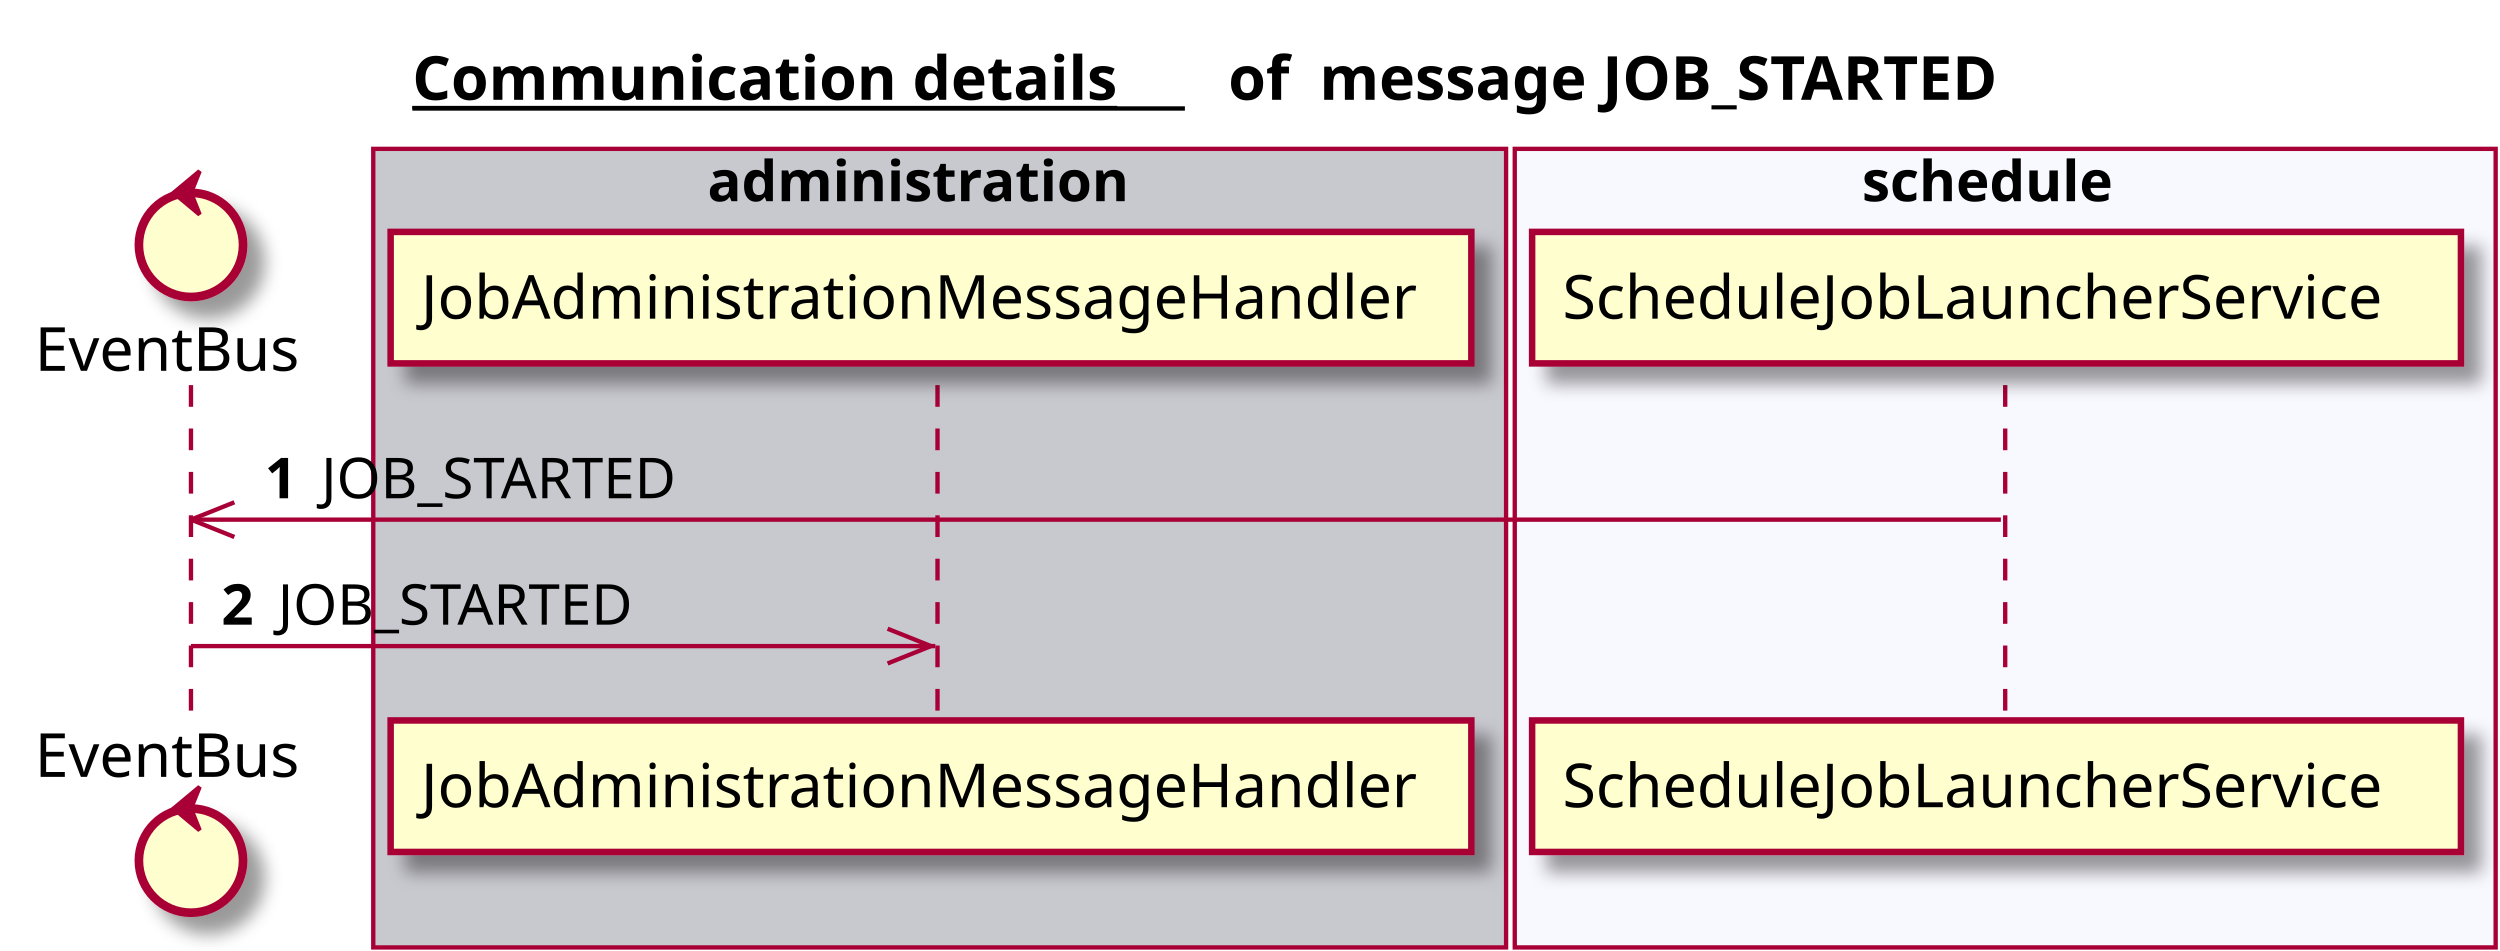
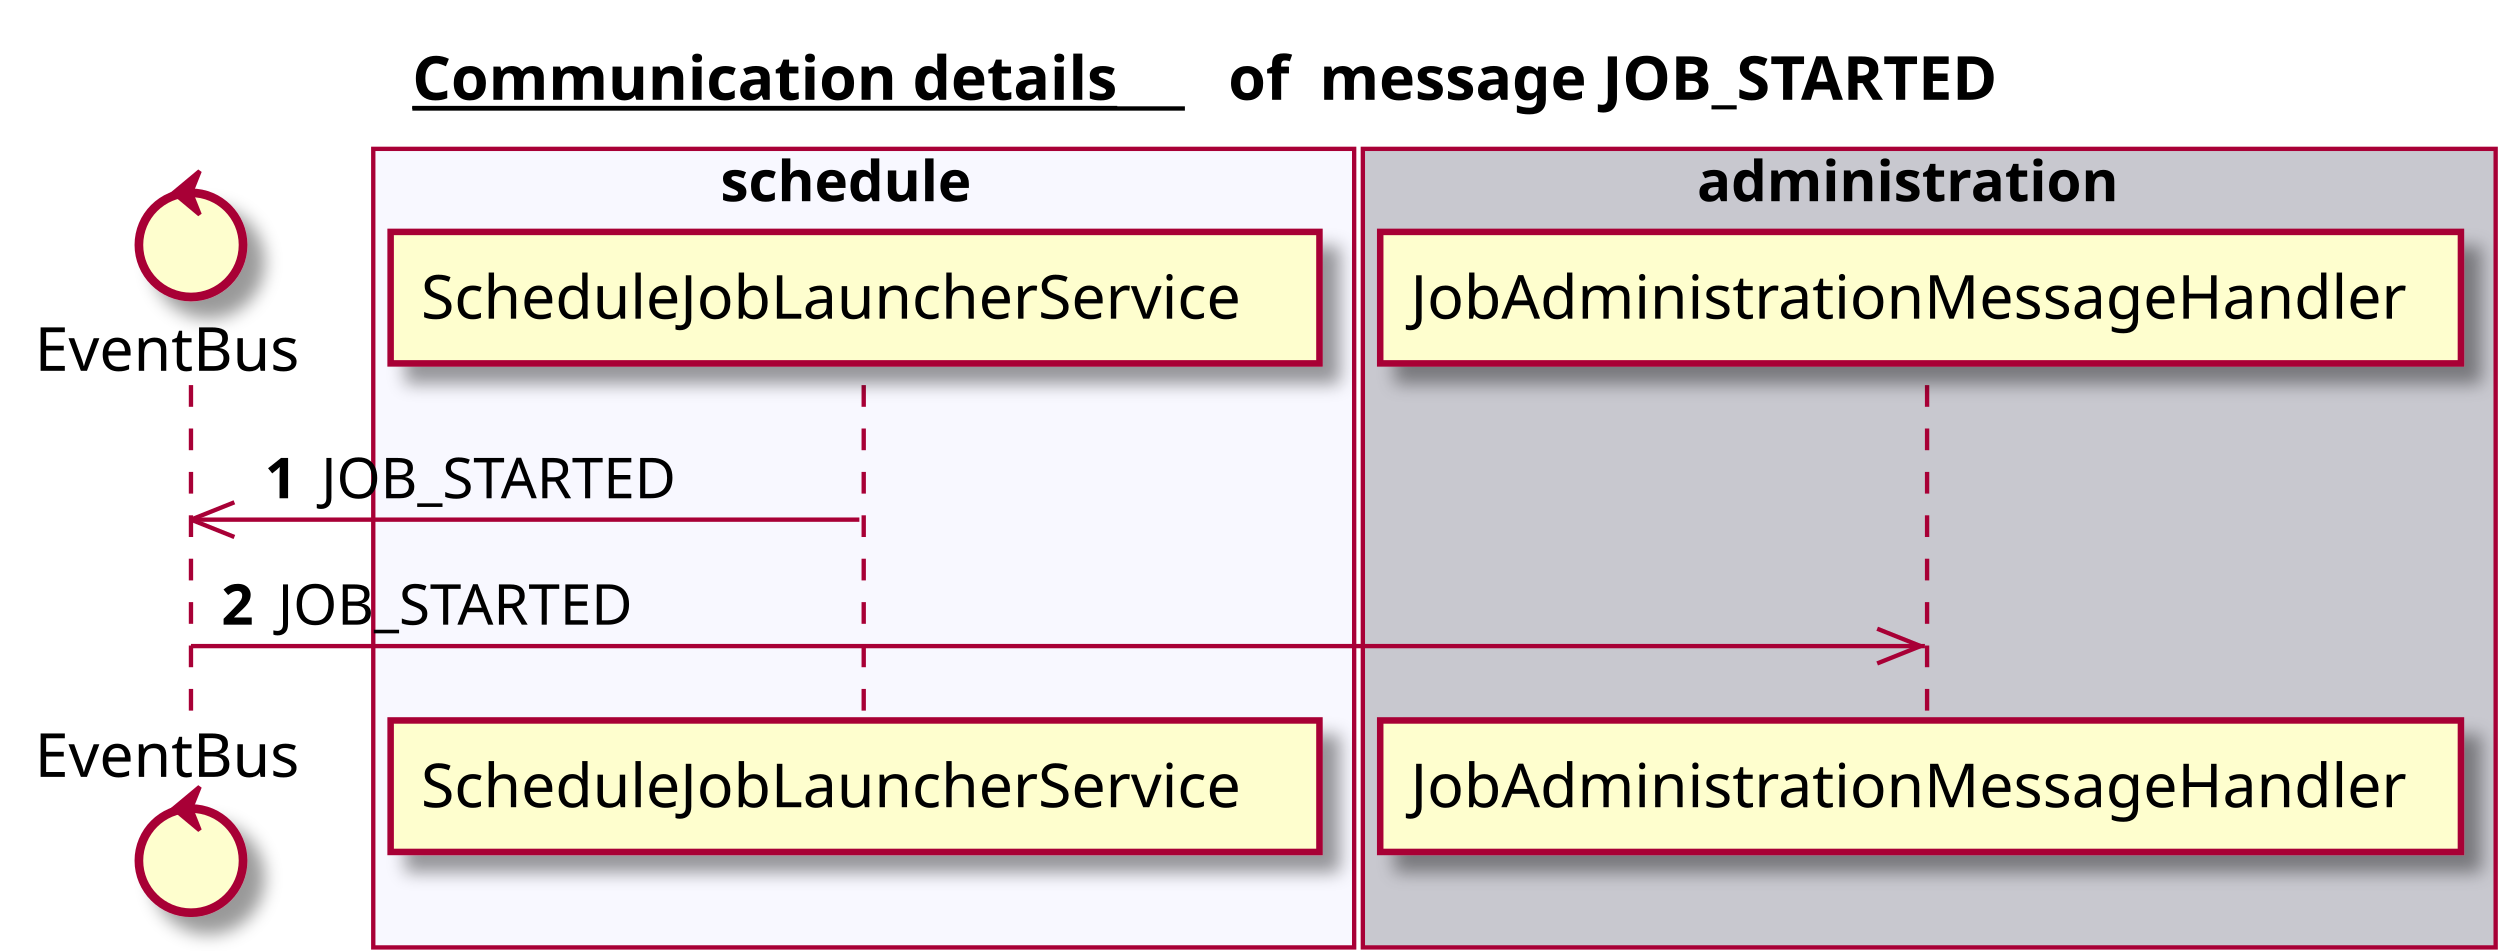
<svg xmlns="http://www.w3.org/2000/svg" contentScriptType="application/ecmascript" contentStyleType="text/css" height="219px" preserveAspectRatio="none" style="width:576px;height:219px;" version="1.1" viewBox="0 0 576 219" width="576px" zoomAndPan="magnify">
  <defs>
-     <filter height="300%" id="ffz1sqi" width="300%" x="-1" y="-1">
+     <filter height="300%" id="fiih9fm" width="300%" x="-1" y="-1">
      <feGaussianBlur result="blurOut" stdDeviation="2.0" />
      <feColorMatrix in="blurOut" result="blurOut2" type="matrix" values="0 0 0 0 0 0 0 0 0 0 0 0 0 0 0 0 0 0 .4 0" />
      <feOffset dx="4.0" dy="4.0" in="blurOut2" result="blurOut3" />
      <feBlend in="SourceGraphic" in2="blurOut3" mode="normal" />
    </filter>
  </defs>
  <g>
    <text fill="#000000" font-family="sans-serif" font-size="14" font-weight="bold" lengthAdjust="spacingAndGlyphs" text-decoration="underline" textLength="178" x="95" y="22.995">Communication details</text>
    <line style="stroke: #000000; stroke-width: 1.0;" x1="95" x2="273" y1="24.995" y2="24.995" />
    <text fill="#000000" font-family="sans-serif" font-size="14" font-weight="bold" lengthAdjust="spacingAndGlyphs" textLength="16" x="283" y="22.995">of</text>
    <text fill="#000000" font-family="sans-serif" font-size="14" font-weight="bold" lengthAdjust="spacingAndGlyphs" textLength="180" x="304" y="22.995">message JOB_STARTED</text>
-     <rect fill="#C8C8CF" height="183.992" style="stroke: #A80036; stroke-width: 1.0;" width="261" x="86" y="34.297" />
-     <text fill="#000000" font-family="sans-serif" font-size="13" font-weight="bold" lengthAdjust="spacingAndGlyphs" textLength="107" x="163" y="46.364">administration</text>
-     <rect fill="#F8F8FF" height="183.992" style="stroke: #A80036; stroke-width: 1.0;" width="226" x="349" y="34.297" />
-     <text fill="#000000" font-family="sans-serif" font-size="13" font-weight="bold" lengthAdjust="spacingAndGlyphs" textLength="66" x="429" y="46.364">schedule</text>
+     <rect fill="#F8F8FF" height="183.992" style="stroke: #A80036; stroke-width: 1.0;" width="226" x="86" y="34.297" />
+     <text fill="#000000" font-family="sans-serif" font-size="13" font-weight="bold" lengthAdjust="spacingAndGlyphs" textLength="66" x="166" y="46.364">schedule</text>
+     <rect fill="#C8C8CF" height="183.992" style="stroke: #A80036; stroke-width: 1.0;" width="261" x="314" y="34.297" />
+     <text fill="#000000" font-family="sans-serif" font-size="13" font-weight="bold" lengthAdjust="spacingAndGlyphs" textLength="107" x="391" y="46.364">administration</text>
    <line style="stroke: #A80036; stroke-width: 1.0; stroke-dasharray: 5.0,5.0;" x1="44" x2="44" y1="88.727" y2="166.992" />
-     <line style="stroke: #A80036; stroke-width: 1.0; stroke-dasharray: 5.0,5.0;" x1="216" x2="216" y1="88.727" y2="166.992" />
-     <line style="stroke: #A80036; stroke-width: 1.0; stroke-dasharray: 5.0,5.0;" x1="462" x2="462" y1="88.727" y2="166.992" />
+     <line style="stroke: #A80036; stroke-width: 1.0; stroke-dasharray: 5.0,5.0;" x1="199" x2="199" y1="88.727" y2="166.992" />
+     <line style="stroke: #A80036; stroke-width: 1.0; stroke-dasharray: 5.0,5.0;" x1="444" x2="444" y1="88.727" y2="166.992" />
    <text fill="#000000" font-family="sans-serif" font-size="14" lengthAdjust="spacingAndGlyphs" textLength="66" x="8" y="85.425">EventBus</text>
-     <ellipse cx="44" cy="56.43" fill="#FEFECE" filter="url(#ffz1sqi)" rx="12" ry="12" style="stroke: #A80036; stroke-width: 2.0;" />
+     <ellipse cx="44" cy="56.43" fill="#FEFECE" filter="url(#fiih9fm)" rx="12" ry="12" style="stroke: #A80036; stroke-width: 2.0;" />
    <polygon fill="#A80036" points="40,44.43,46,39.43,44,44.43,46,49.43,40,44.43" style="stroke: #A80036; stroke-width: 1.0;" />
    <text fill="#000000" font-family="sans-serif" font-size="14" lengthAdjust="spacingAndGlyphs" textLength="66" x="8" y="178.987">EventBus</text>
-     <ellipse cx="44" cy="198.289" fill="#FEFECE" filter="url(#ffz1sqi)" rx="12" ry="12" style="stroke: #A80036; stroke-width: 2.0;" />
+     <ellipse cx="44" cy="198.289" fill="#FEFECE" filter="url(#fiih9fm)" rx="12" ry="12" style="stroke: #A80036; stroke-width: 2.0;" />
    <polygon fill="#A80036" points="40,186.289,46,181.289,44,186.289,46,191.289,40,186.289" style="stroke: #A80036; stroke-width: 1.0;" />
-     <rect fill="#FEFECE" filter="url(#ffz1sqi)" height="30.297" style="stroke: #A80036; stroke-width: 1.5;" width="249" x="90" y="53.43" />
-     <text fill="#000000" font-family="sans-serif" font-size="14" lengthAdjust="spacingAndGlyphs" textLength="235" x="97" y="73.425">JobAdministrationMessageHandler</text>
-     <rect fill="#FEFECE" filter="url(#ffz1sqi)" height="30.297" style="stroke: #A80036; stroke-width: 1.5;" width="249" x="90" y="165.992" />
-     <text fill="#000000" font-family="sans-serif" font-size="14" lengthAdjust="spacingAndGlyphs" textLength="235" x="97" y="185.987">JobAdministrationMessageHandler</text>
-     <rect fill="#FEFECE" filter="url(#ffz1sqi)" height="30.297" style="stroke: #A80036; stroke-width: 1.5;" width="214" x="353" y="53.43" />
-     <text fill="#000000" font-family="sans-serif" font-size="14" lengthAdjust="spacingAndGlyphs" textLength="200" x="360" y="73.425">ScheduleJobLauncherService</text>
-     <rect fill="#FEFECE" filter="url(#ffz1sqi)" height="30.297" style="stroke: #A80036; stroke-width: 1.5;" width="214" x="353" y="165.992" />
-     <text fill="#000000" font-family="sans-serif" font-size="14" lengthAdjust="spacingAndGlyphs" textLength="200" x="360" y="185.987">ScheduleJobLauncherService</text>
+     <rect fill="#FEFECE" filter="url(#fiih9fm)" height="30.297" style="stroke: #A80036; stroke-width: 1.5;" width="214" x="90" y="53.43" />
+     <text fill="#000000" font-family="sans-serif" font-size="14" lengthAdjust="spacingAndGlyphs" textLength="200" x="97" y="73.425">ScheduleJobLauncherService</text>
+     <rect fill="#FEFECE" filter="url(#fiih9fm)" height="30.297" style="stroke: #A80036; stroke-width: 1.5;" width="214" x="90" y="165.992" />
+     <text fill="#000000" font-family="sans-serif" font-size="14" lengthAdjust="spacingAndGlyphs" textLength="200" x="97" y="185.987">ScheduleJobLauncherService</text>
+     <rect fill="#FEFECE" filter="url(#fiih9fm)" height="30.297" style="stroke: #A80036; stroke-width: 1.5;" width="249" x="318" y="53.43" />
+     <text fill="#000000" font-family="sans-serif" font-size="14" lengthAdjust="spacingAndGlyphs" textLength="235" x="325" y="73.425">JobAdministrationMessageHandler</text>
+     <rect fill="#FEFECE" filter="url(#fiih9fm)" height="30.297" style="stroke: #A80036; stroke-width: 1.5;" width="249" x="318" y="165.992" />
+     <text fill="#000000" font-family="sans-serif" font-size="14" lengthAdjust="spacingAndGlyphs" textLength="235" x="325" y="185.987">JobAdministrationMessageHandler</text>
    <line style="stroke: #A80036; stroke-width: 1.0;" x1="44" x2="54" y1="119.727" y2="115.727" />
    <line style="stroke: #A80036; stroke-width: 1.0;" x1="44" x2="54" y1="119.727" y2="123.727" />
-     <line style="stroke: #A80036; stroke-width: 1.0;" x1="44" x2="461" y1="119.727" y2="119.727" />
+     <line style="stroke: #A80036; stroke-width: 1.0;" x1="44" x2="198" y1="119.727" y2="119.727" />
    <text fill="#000000" font-family="sans-serif" font-size="13" font-weight="bold" lengthAdjust="spacingAndGlyphs" textLength="9" x="61" y="114.793">1</text>
    <text fill="#000000" font-family="sans-serif" font-size="13" lengthAdjust="spacingAndGlyphs" textLength="87" x="74" y="114.793">JOB_STARTED</text>
-     <line style="stroke: #A80036; stroke-width: 1.0;" x1="214.5" x2="204.5" y1="148.859" y2="144.859" />
-     <line style="stroke: #A80036; stroke-width: 1.0;" x1="214.5" x2="204.5" y1="148.859" y2="152.859" />
-     <line style="stroke: #A80036; stroke-width: 1.0;" x1="44" x2="215.5" y1="148.859" y2="148.859" />
+     <line style="stroke: #A80036; stroke-width: 1.0;" x1="442.5" x2="432.5" y1="148.859" y2="144.859" />
+     <line style="stroke: #A80036; stroke-width: 1.0;" x1="442.5" x2="432.5" y1="148.859" y2="152.859" />
+     <line style="stroke: #A80036; stroke-width: 1.0;" x1="44" x2="443.5" y1="148.859" y2="148.859" />
    <text fill="#000000" font-family="sans-serif" font-size="13" font-weight="bold" lengthAdjust="spacingAndGlyphs" textLength="9" x="51" y="143.926">2</text>
    <text fill="#000000" font-family="sans-serif" font-size="13" lengthAdjust="spacingAndGlyphs" textLength="87" x="64" y="143.926">JOB_STARTED</text>
  </g>
</svg>
